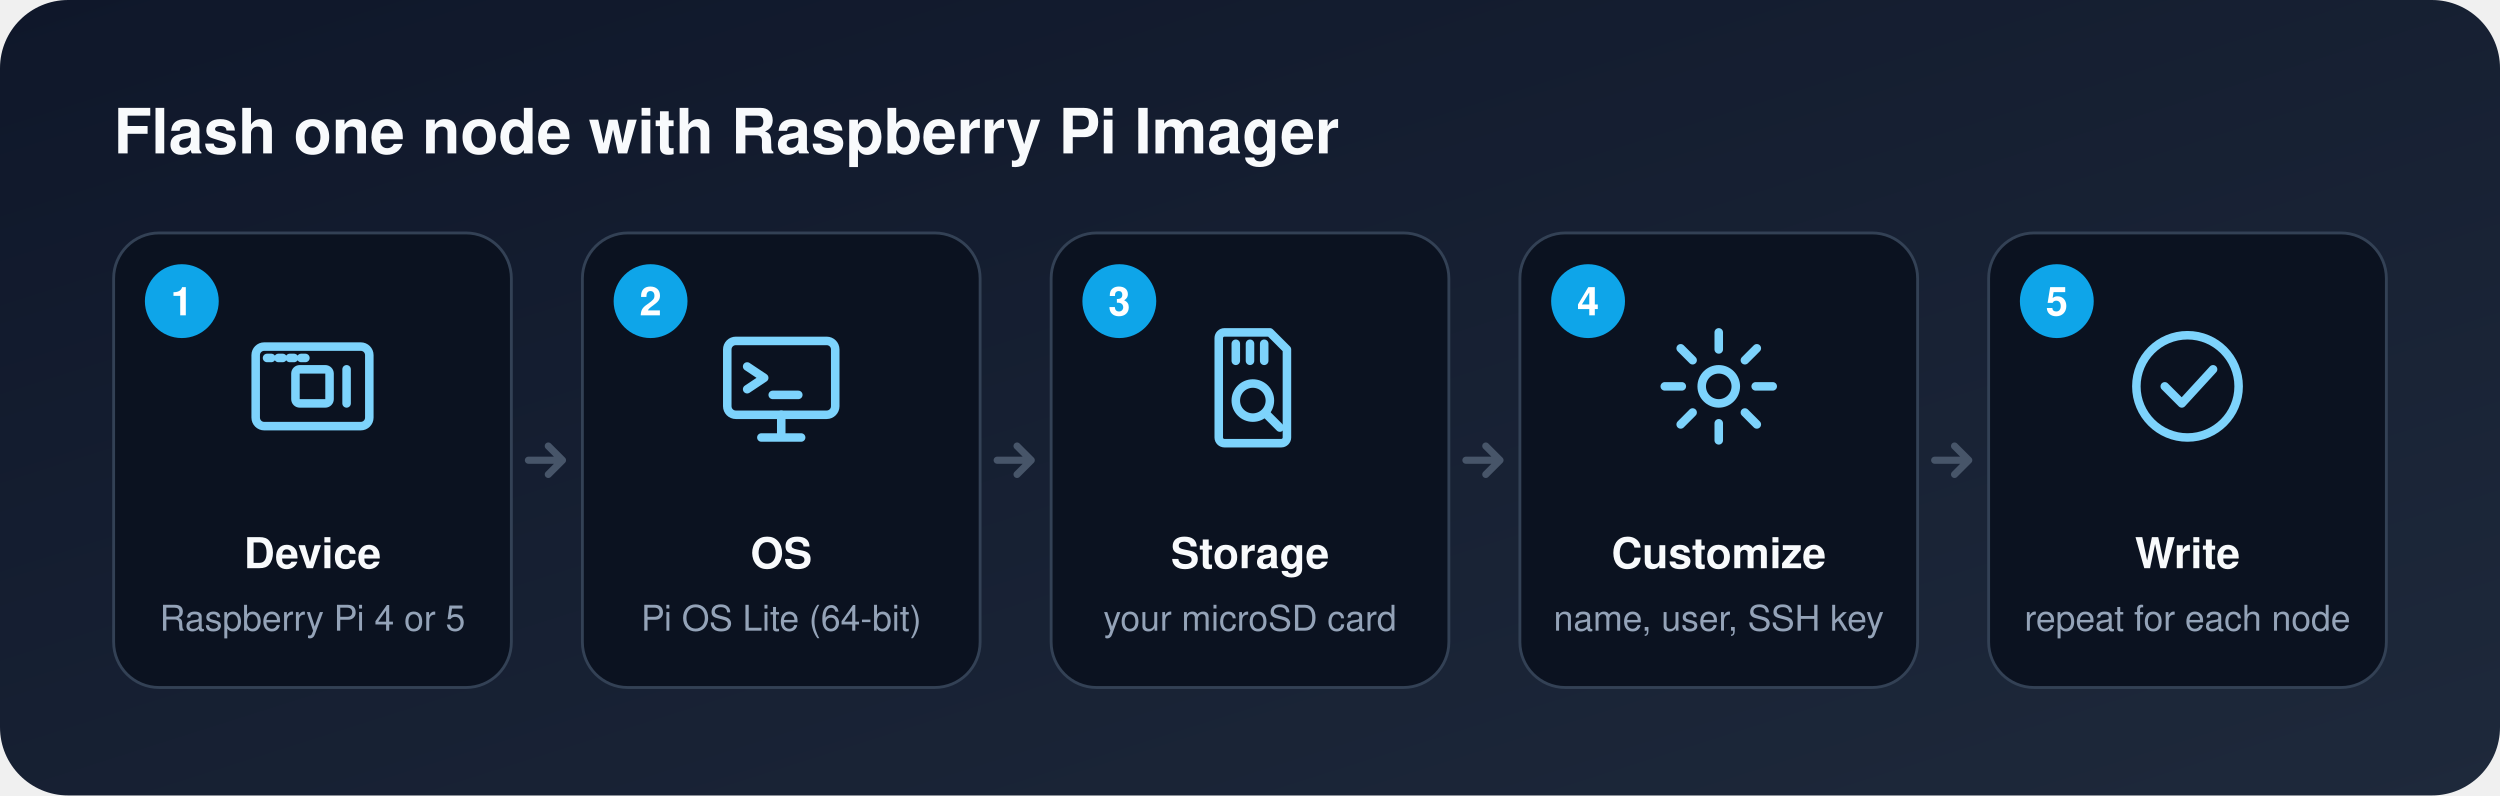
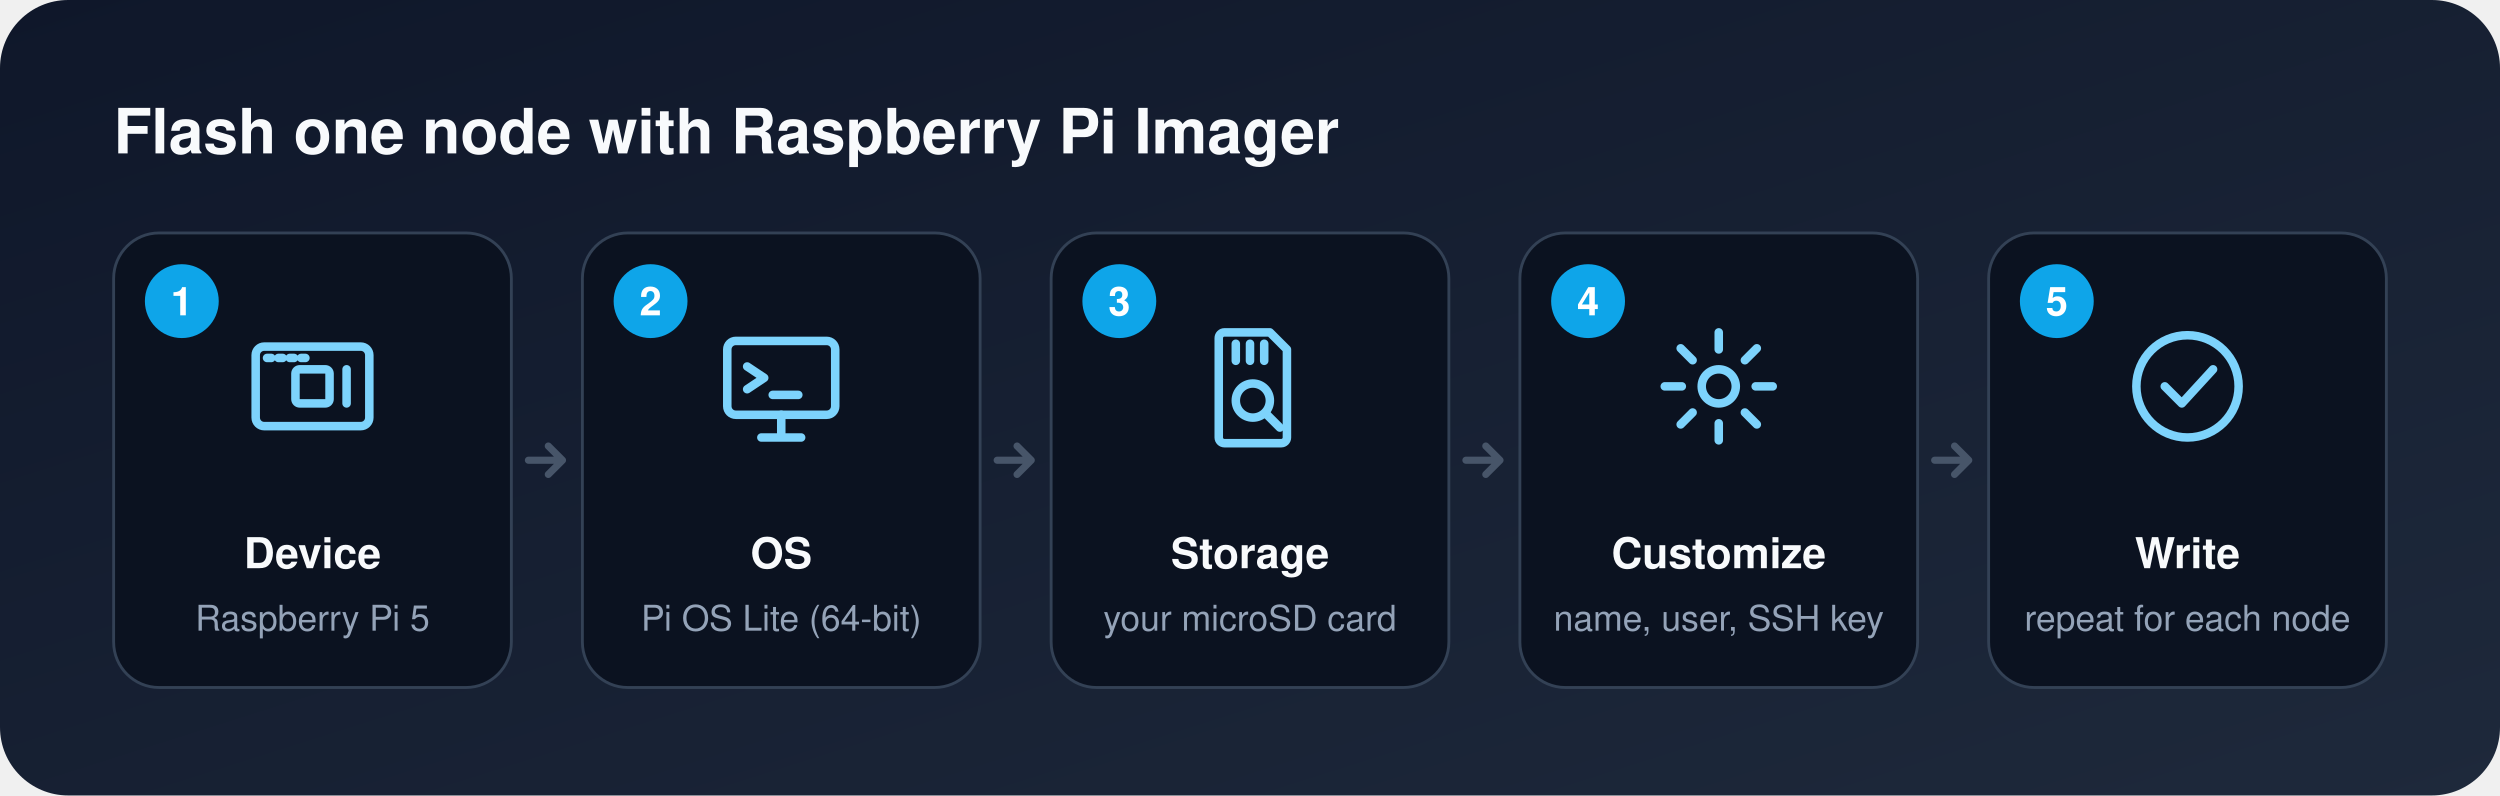
- <svg xmlns="http://www.w3.org/2000/svg" viewBox="0 0 880 280" role="img" aria-label="Flash one node with Raspberry Pi Imager: Device (Raspberry Pi 4 or 5), then OS (Pi OS Lite (64-bit)), then Storage (your microSD card), then Customize (name, user, SSH key), then Write (repeat for each node)">
+ <svg xmlns="http://www.w3.org/2000/svg" viewBox="0 0 880 280" role="img" aria-label="Flash one node with Raspberry Pi Imager: Device (Raspberry Pi 5), then OS (Pi OS Lite (64-bit)), then Storage (your microSD card), then Customize (name, user, SSH key), then Write (repeat for each node)">
  <defs>
    <linearGradient id="bg" x1="0" y1="0" x2="1" y2="1">
      <stop offset="0" stop-color="#0F172A" />
      <stop offset="1" stop-color="#1E293B" />
    </linearGradient>
  </defs>
  <rect width="880" height="280" rx="24" fill="url(#bg)" />
  <g font-family="-apple-system, 'Segoe UI', Helvetica, Arial, sans-serif">
    <text x="40" y="54" fill="#F8FAFC" font-size="22" font-weight="700">Flash one node with Raspberry Pi Imager</text>
    <g transform="translate(40 82)">
      <rect width="140" height="160" rx="16" fill="#0B1220" stroke="#334155" />
      <circle cx="24" cy="24" r="13" fill="#0EA5E9" />
      <text x="24" y="29" fill="#fff" font-size="14" font-weight="700" text-anchor="middle">1</text>
      <g transform="translate(46 30)" fill="none" stroke="#7DD3FC" stroke-width="3" stroke-linecap="round" stroke-linejoin="round">
        <rect x="4" y="10" width="40" height="28" rx="3" />
        <rect x="18" y="18" width="12" height="12" rx="1.5" />
        <path d="M8 14h14" stroke-dasharray="1.5 2.5" />
        <path d="M36 18v12" />
      </g>
      <text x="70" y="118" fill="#F8FAFC" font-size="15" font-weight="700" text-anchor="middle">Device</text>
-       <text x="70" y="140" fill="#94A3B8" font-size="12.5" text-anchor="middle">Raspberry Pi 4 or 5</text>
+       <text x="70" y="140" fill="#94A3B8" font-size="12.5" text-anchor="middle">Raspberry Pi 5</text>
    </g>
    <path d="M186 162h12M193 157l5 5-5 5" fill="none" stroke="#475569" stroke-width="2.5" stroke-linecap="round" stroke-linejoin="round" />
    <g transform="translate(205 82)">
      <rect width="140" height="160" rx="16" fill="#0B1220" stroke="#334155" />
      <circle cx="24" cy="24" r="13" fill="#0EA5E9" />
      <text x="24" y="29" fill="#fff" font-size="14" font-weight="700" text-anchor="middle">2</text>
      <g transform="translate(46 30)" fill="none" stroke="#7DD3FC" stroke-width="3" stroke-linecap="round" stroke-linejoin="round">
        <rect x="5" y="8" width="38" height="26" rx="3" />
        <path d="M17 42h14M24 34v8" />
        <path d="M12 17l6 4-6 4M21 27h9" />
      </g>
      <text x="70" y="118" fill="#F8FAFC" font-size="15" font-weight="700" text-anchor="middle">OS</text>
      <text x="70" y="140" fill="#94A3B8" font-size="12.5" text-anchor="middle">Pi OS Lite (64-bit)</text>
    </g>
    <path d="M351 162h12M358 157l5 5-5 5" fill="none" stroke="#475569" stroke-width="2.5" stroke-linecap="round" stroke-linejoin="round" />
    <g transform="translate(370 82)">
      <rect width="140" height="160" rx="16" fill="#0B1220" stroke="#334155" />
      <circle cx="24" cy="24" r="13" fill="#0EA5E9" />
      <text x="24" y="29" fill="#fff" font-size="14" font-weight="700" text-anchor="middle">3</text>
      <g transform="translate(46 30)" fill="none" stroke="#7DD3FC" stroke-width="3" stroke-linecap="round" stroke-linejoin="round">
        <path d="M15 5h16l6 6v31a2 2 0 0 1-2 2H15a2 2 0 0 1-2-2V7a2 2 0 0 1 2-2z" />
        <path d="M19 9v6M24 9v6M29 9v6" />
        <circle cx="25" cy="29" r="6" />
        <path d="M29.5 33.5l5 5" />
      </g>
      <text x="70" y="118" fill="#F8FAFC" font-size="15" font-weight="700" text-anchor="middle">Storage</text>
      <text x="70" y="140" fill="#94A3B8" font-size="12.5" text-anchor="middle">your microSD card</text>
    </g>
    <path d="M516 162h12M523 157l5 5-5 5" fill="none" stroke="#475569" stroke-width="2.5" stroke-linecap="round" stroke-linejoin="round" />
    <g transform="translate(535 82)">
      <rect width="140" height="160" rx="16" fill="#0B1220" stroke="#334155" />
      <circle cx="24" cy="24" r="13" fill="#0EA5E9" />
      <text x="24" y="29" fill="#fff" font-size="14" font-weight="700" text-anchor="middle">4</text>
      <g transform="translate(46 30)" fill="none" stroke="#7DD3FC" stroke-width="3" stroke-linecap="round" stroke-linejoin="round">
        <circle cx="24" cy="24" r="6" />
        <path d="M24 5v6M24 37v6M5 24h6M37 24h6M10.6 10.6l4.2 4.2M33.2 33.2l4.2 4.2M10.6 37.4l4.2-4.2M33.2 14.8l4.2-4.2" />
      </g>
      <text x="70" y="118" fill="#F8FAFC" font-size="15" font-weight="700" text-anchor="middle">Customize</text>
      <text x="70" y="140" fill="#94A3B8" font-size="12.5" text-anchor="middle">name, user, SSH key</text>
    </g>
    <path d="M681 162h12M688 157l5 5-5 5" fill="none" stroke="#475569" stroke-width="2.5" stroke-linecap="round" stroke-linejoin="round" />
    <g transform="translate(700 82)">
      <rect width="140" height="160" rx="16" fill="#0B1220" stroke="#334155" />
      <circle cx="24" cy="24" r="13" fill="#0EA5E9" />
      <text x="24" y="29" fill="#fff" font-size="14" font-weight="700" text-anchor="middle">5</text>
      <g transform="translate(46 30)" fill="none" stroke="#7DD3FC" stroke-width="3" stroke-linecap="round" stroke-linejoin="round">
        <circle cx="24" cy="24" r="18" />
        <path d="M16 24l6 6 11-12" />
      </g>
      <text x="70" y="118" fill="#F8FAFC" font-size="15" font-weight="700" text-anchor="middle">Write</text>
      <text x="70" y="140" fill="#94A3B8" font-size="12.5" text-anchor="middle">repeat for each node</text>
    </g>
  </g>
</svg>
